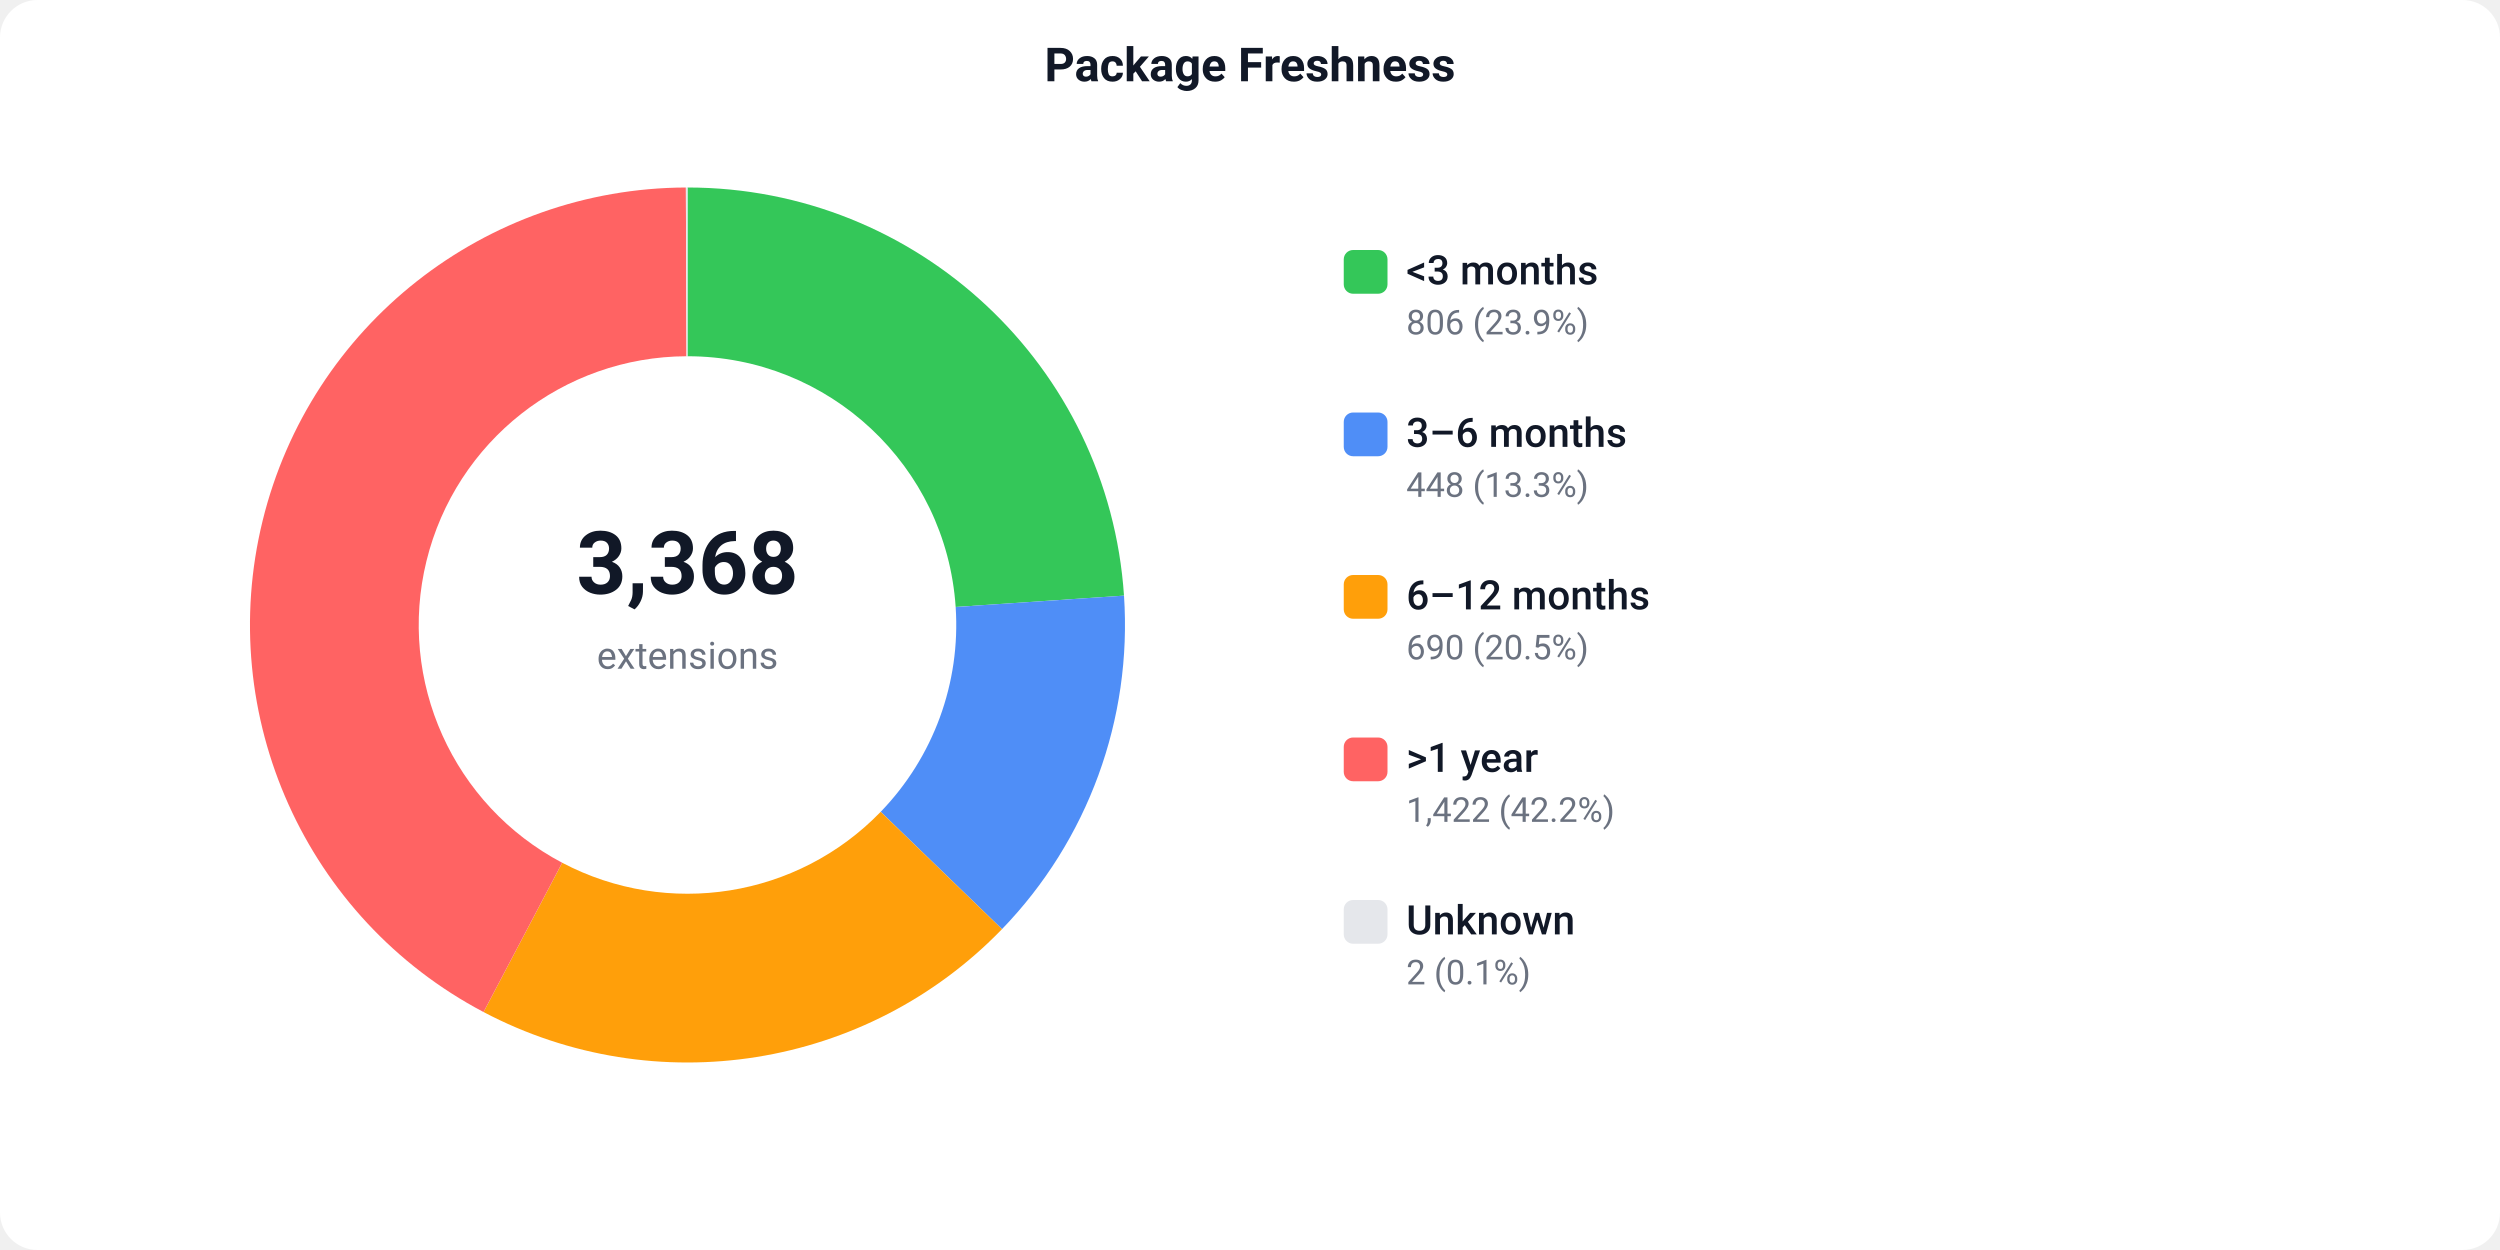
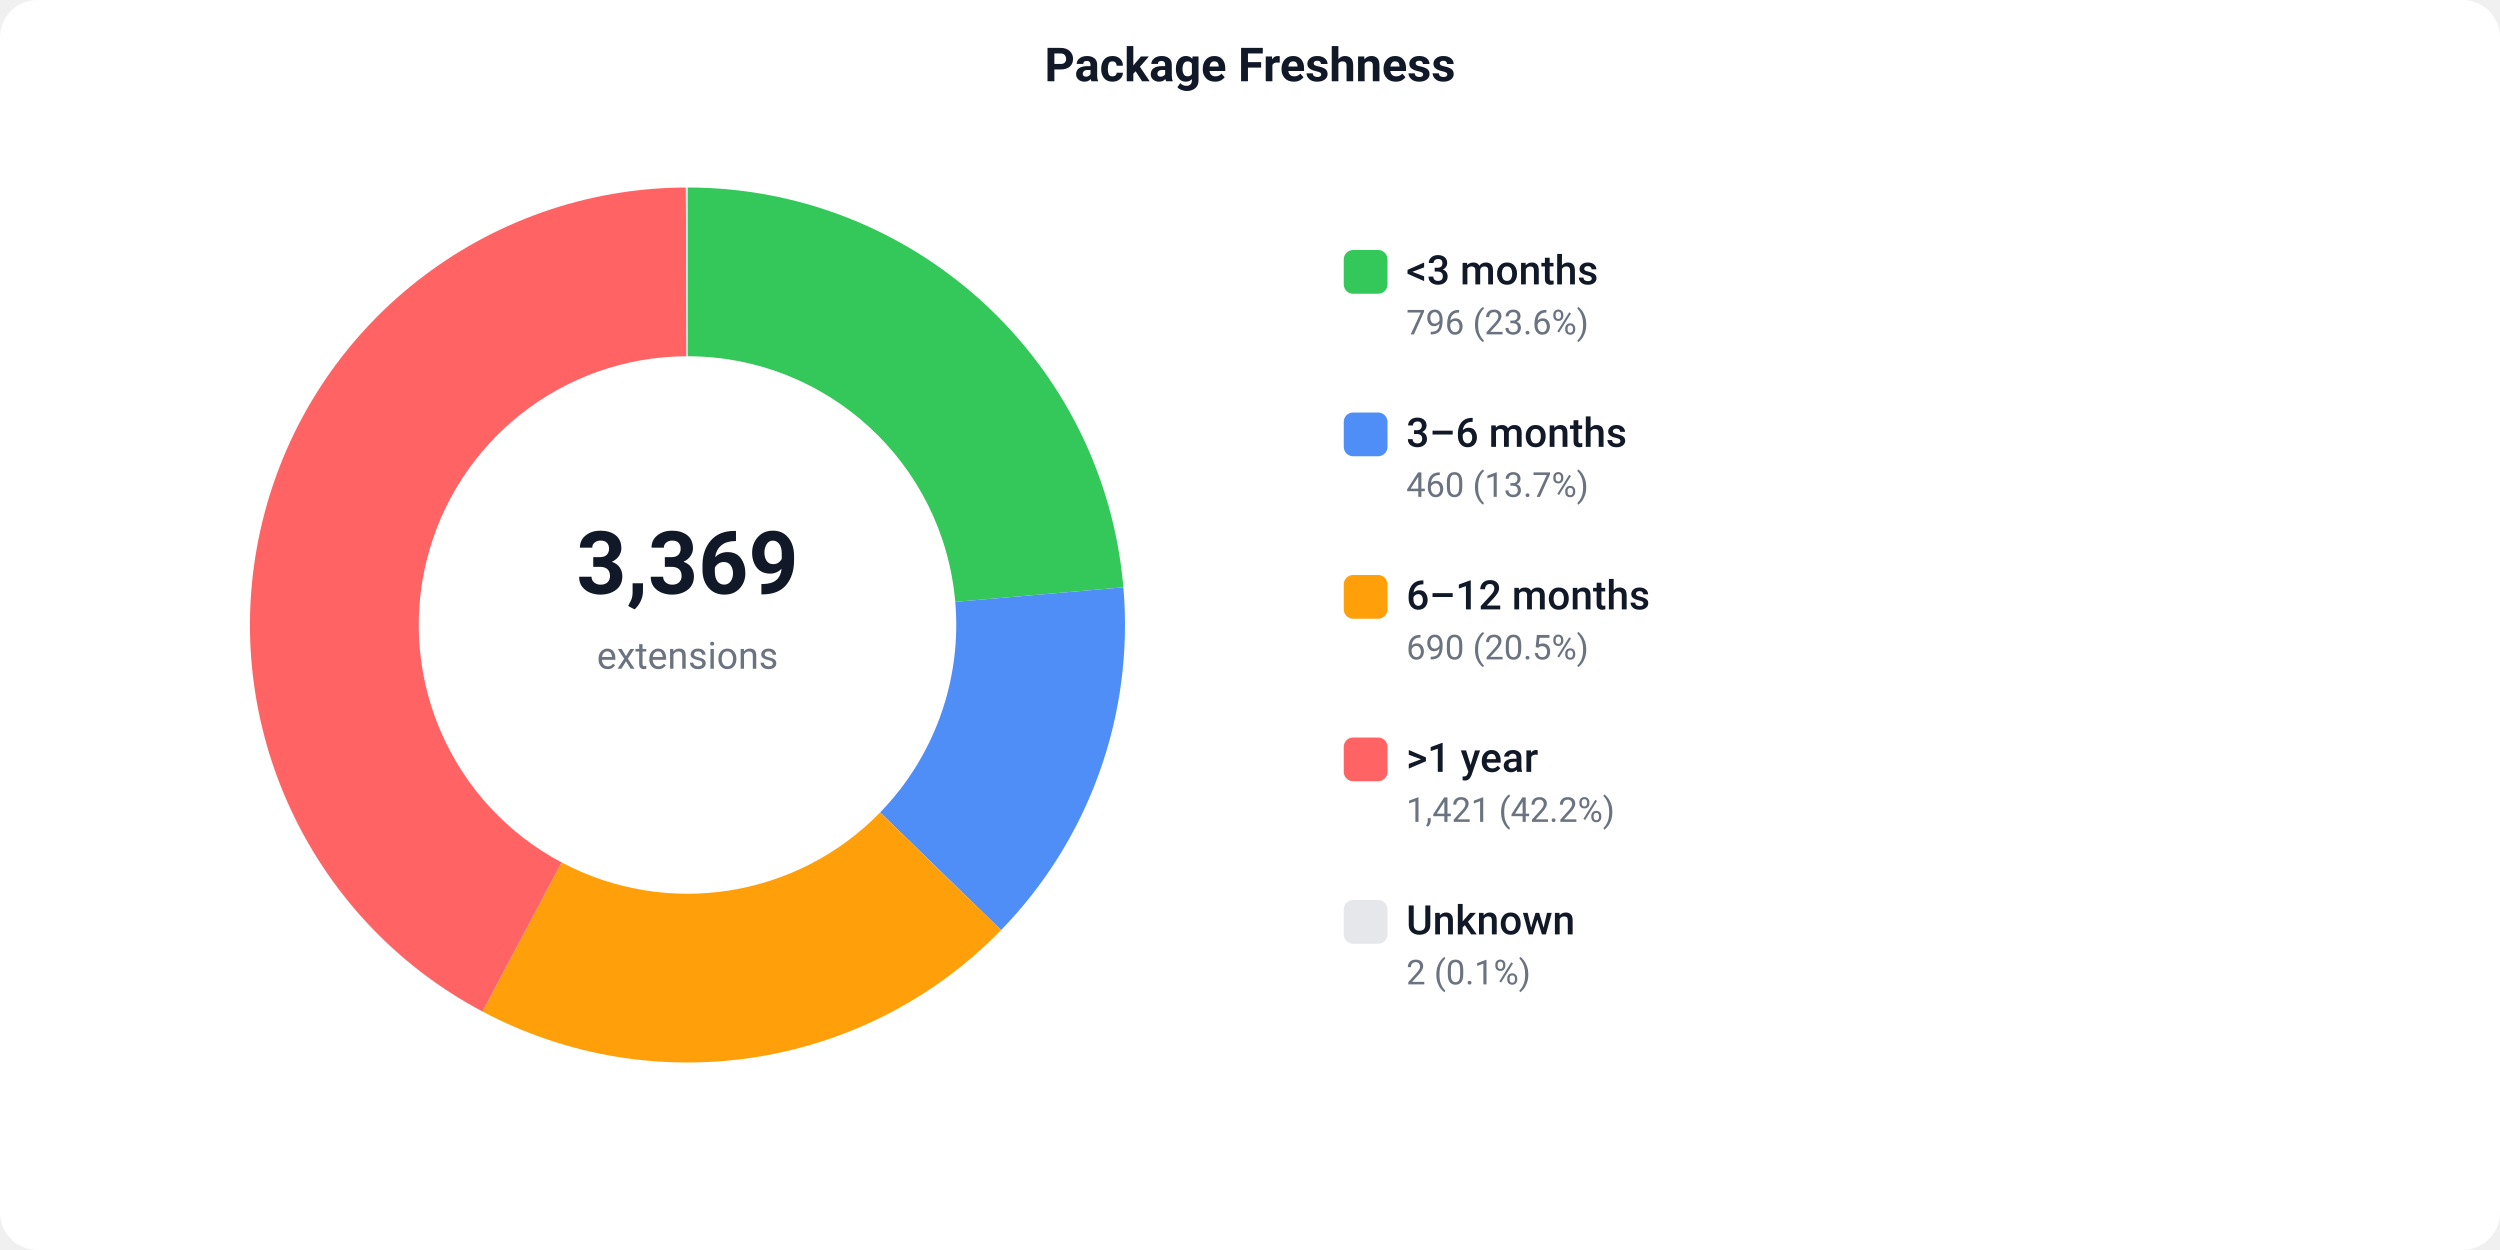
<svg xmlns="http://www.w3.org/2000/svg" width="800" height="400" viewBox="0 0 800 400">
  <defs>
    <style>text { font-family: -apple-system, BlinkMacSystemFont, 'Segoe UI', Roboto, sans-serif; }</style>
  </defs>
  <rect width="800" height="400" fill="#ffffff" rx="12" />
  <text x="400" y="26" text-anchor="middle" font-size="15" font-weight="600" fill="#111827">Package Freshness</text>
-   <path d="M 220.00 60.00 A 140 140 0 0 1 359.68 190.60 L 305.81 194.23 A 86 86 0 0 0 220.00 114.00 Z" fill="#34C759" />
-   <path d="M 359.68 190.60 A 140 140 0 0 1 320.64 297.32 L 281.82 259.78 A 86 86 0 0 0 305.81 194.23 Z" fill="#4F8EF7" />
-   <path d="M 320.64 297.32 A 140 140 0 0 1 154.73 323.85 L 179.90 276.08 A 86 86 0 0 0 281.82 259.78 Z" fill="#FF9F0A" />
-   <path d="M 154.73 323.85 A 140 140 0 0 1 219.48 60.00 L 219.68 114.00 A 86 86 0 0 0 179.90 276.08 Z" fill="#FF6363" />
+   <path d="M 220.00 60.00 A 140 140 0 0 1 359.48 187.94 L 305.68 192.59 A 86 86 0 0 0 220.00 114.00 Z" fill="#34C759" />
+   <path d="M 359.48 187.94 A 140 140 0 0 1 320.35 297.62 L 281.64 259.97 A 86 86 0 0 0 305.68 192.59 Z" fill="#4F8EF7" />
+   <path d="M 320.35 297.62 A 140 140 0 0 1 154.40 323.68 L 179.70 275.97 A 86 86 0 0 0 281.64 259.97 Z" fill="#FF9F0A" />
+   <path d="M 154.40 323.68 A 140 140 0 0 1 219.48 60.00 L 219.68 114.00 A 86 86 0 0 0 179.70 275.97 Z" fill="#FF6363" />
  <path d="M 219.48 60.00 A 140 140 0 0 1 220.00 60.00 L 220.00 114.00 A 86 86 0 0 0 219.68 114.00 Z" fill="#e5e7eb" />
-   <text x="220" y="190" text-anchor="middle" font-size="28" font-weight="700" fill="#111827">3,368</text>
+   <text x="220" y="190" text-anchor="middle" font-size="28" font-weight="700" fill="#111827">3,369</text>
  <text x="220" y="214" text-anchor="middle" font-size="12" fill="#6b7280">extensions</text>
  <rect x="430" y="80" width="14" height="14" fill="#34C759" rx="3" />
  <text x="450" y="91" font-size="13" font-weight="500" fill="#111827">&lt;3 months</text>
-   <text x="450" y="107" font-size="11" fill="#6b7280">806 (23.9%)</text>
+   <text x="450" y="107" font-size="11" fill="#6b7280">796 (23.6%)</text>
  <rect x="430" y="132" width="14" height="14" fill="#4F8EF7" rx="3" />
  <text x="450" y="143" font-size="13" font-weight="500" fill="#111827">3–6 months</text>
-   <text x="450" y="159" font-size="11" fill="#6b7280">448 (13.3%)</text>
+   <text x="450" y="159" font-size="11" fill="#6b7280">460 (13.7%)</text>
  <rect x="430" y="184" width="14" height="14" fill="#FF9F0A" rx="3" />
  <text x="450" y="195" font-size="13" font-weight="500" fill="#111827">6–12 months</text>
  <text x="450" y="211" font-size="11" fill="#6b7280">690 (20.5%)</text>
  <rect x="430" y="236" width="14" height="14" fill="#FF6363" rx="3" />
  <text x="450" y="247" font-size="13" font-weight="500" fill="#111827">&gt;1 year</text>
-   <text x="450" y="263" font-size="11" fill="#6b7280">1,422 (42.2%)</text>
+   <text x="450" y="263" font-size="11" fill="#6b7280">1,421 (42.2%)</text>
  <rect x="430" y="288" width="14" height="14" fill="#e5e7eb" rx="3" />
  <text x="450" y="299" font-size="13" font-weight="500" fill="#111827">Unknown</text>
  <text x="450" y="315" font-size="11" fill="#6b7280">2 (0.1%)</text>
</svg>
